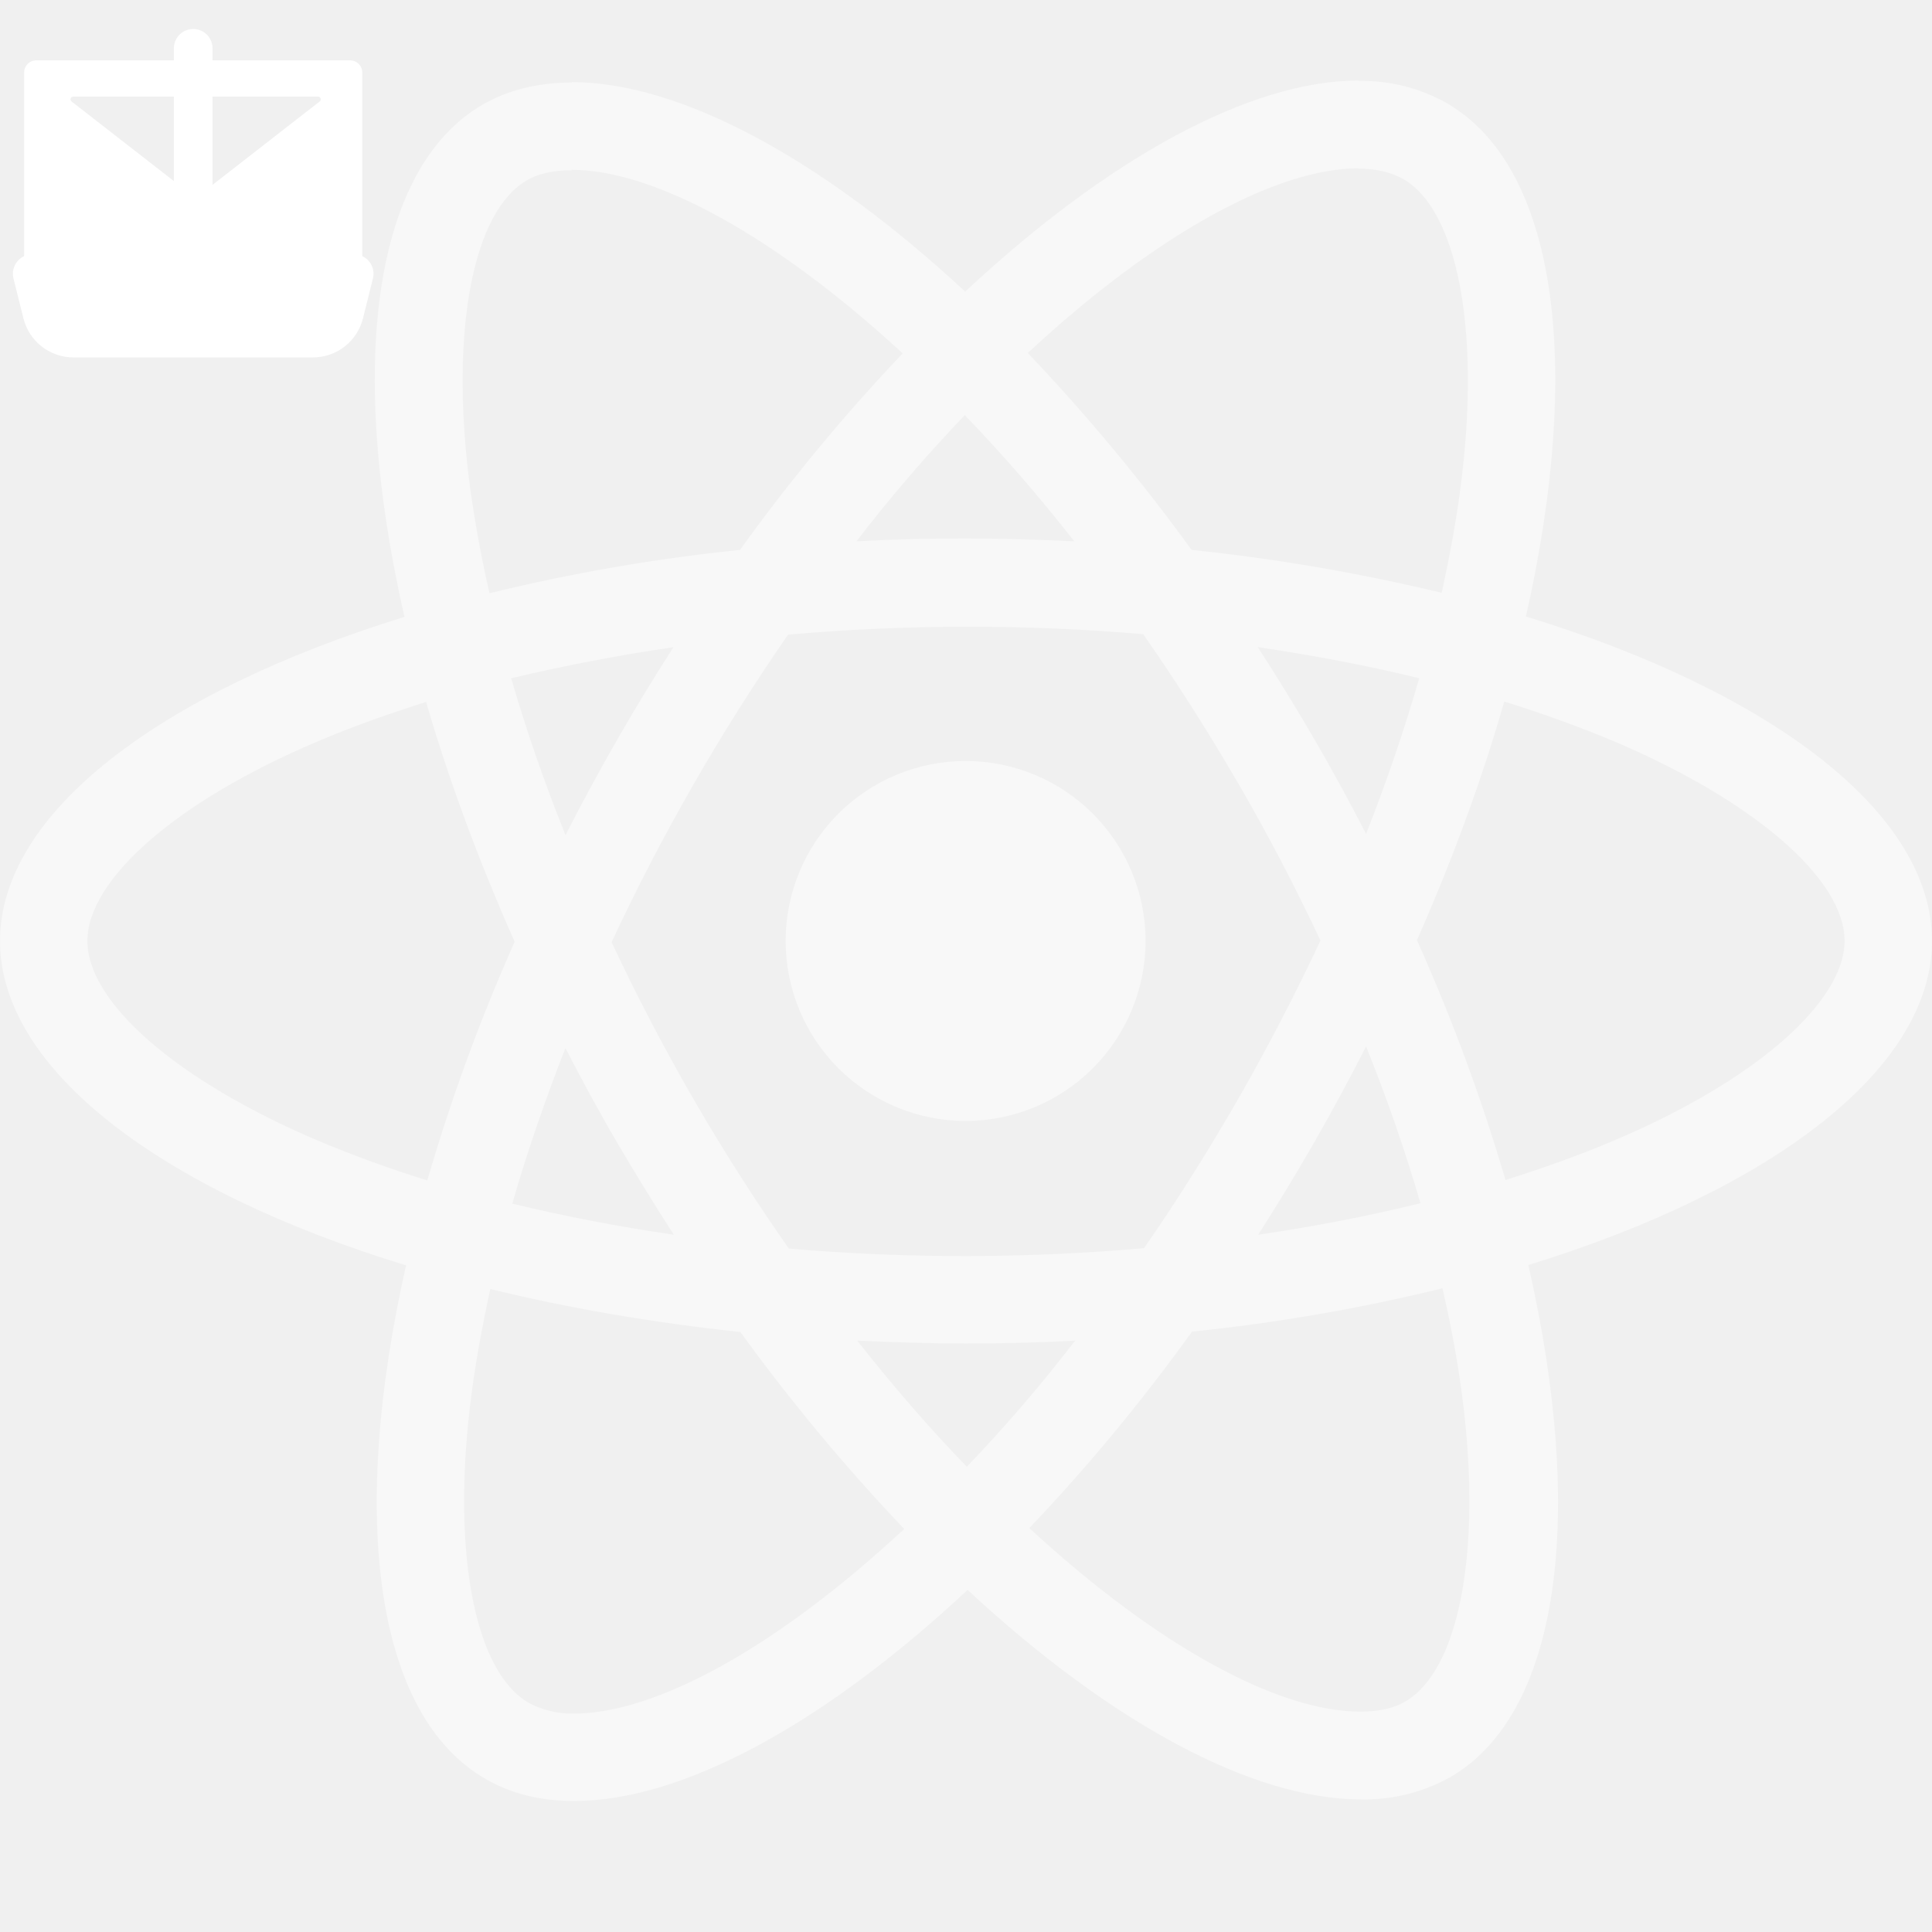
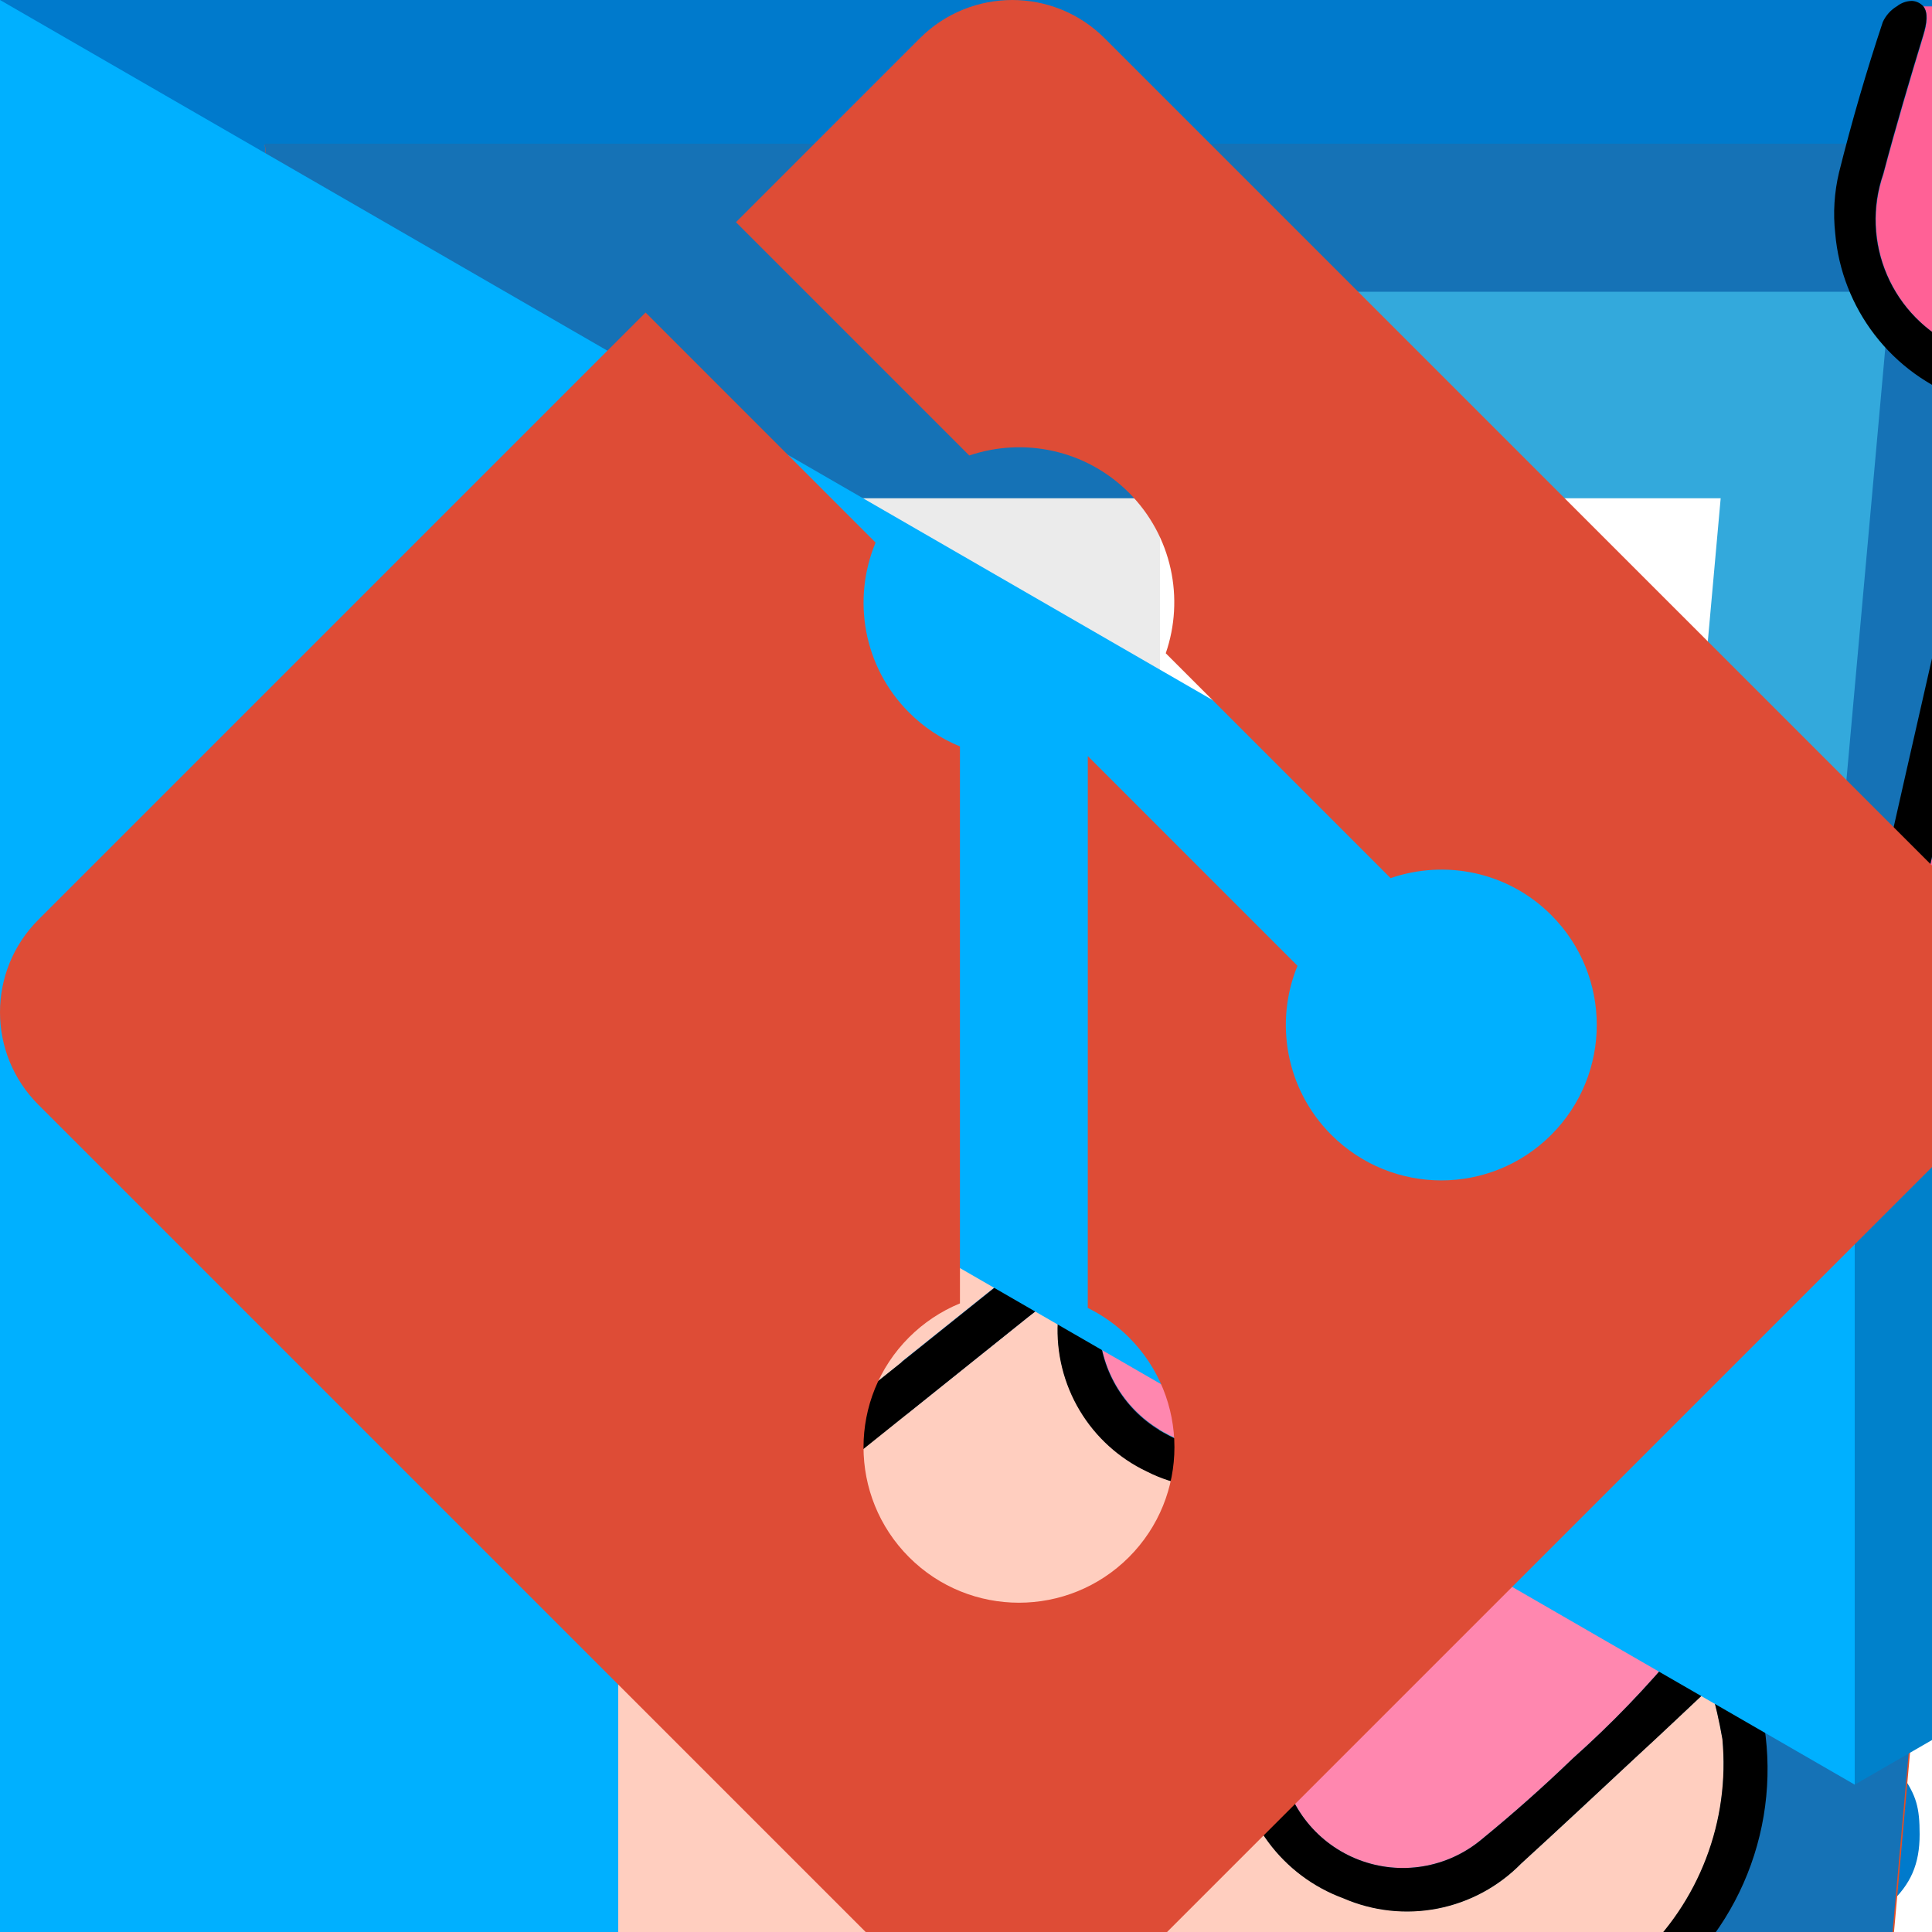
<svg xmlns="http://www.w3.org/2000/svg" width="100" height="100" viewBox="0 0 100 100" fill="none">
  <g id="codeReactSVG">
    <path d="M100 48.704C100 42.079 91.704 35.8 78.983 31.908C81.921 18.946 80.617 8.629 74.867 5.325C73.473 4.545 71.897 4.152 70.3 4.188V8.729C71.237 8.729 71.992 8.917 72.625 9.263C75.396 10.854 76.6 16.904 75.662 24.692C75.438 26.608 75.071 28.625 74.621 30.683C70.361 29.657 66.037 28.915 61.679 28.463C59.083 24.881 56.25 21.476 53.2 18.271C59.846 12.096 66.083 8.713 70.325 8.713V4.167C64.717 4.167 57.379 8.163 49.958 15.092C42.542 8.208 35.2 4.25 29.596 4.25V8.792C33.817 8.792 40.075 12.158 46.721 18.292C43.867 21.292 41.013 24.692 38.3 28.463C33.933 28.91 29.602 29.659 25.337 30.704C24.867 28.667 24.521 26.692 24.275 24.796C23.317 17.004 24.5 10.954 27.254 9.346C27.863 8.979 28.658 8.813 29.596 8.813V4.271C27.887 4.271 26.333 4.638 24.992 5.408C19.262 8.713 17.979 19.004 20.933 31.929C8.254 35.846 0 42.1 0 48.704C0 55.329 8.296 61.608 21.017 65.496C18.079 78.463 19.383 88.779 25.133 92.079C26.458 92.854 28.008 93.221 29.717 93.221C35.325 93.221 42.663 89.225 50.083 82.296C57.5 89.183 64.838 93.138 70.446 93.138C72.055 93.172 73.644 92.778 75.05 91.996C80.779 88.696 82.062 78.404 79.108 65.479C91.746 61.588 100 55.308 100 48.704ZM73.458 35.108C72.667 37.833 71.749 40.519 70.708 43.158C69.005 39.845 67.134 36.62 65.104 33.496C68 33.925 70.792 34.454 73.463 35.108H73.458ZM64.125 56.817C62.538 59.567 60.904 62.179 59.212 64.604C53.097 65.143 46.946 65.15 40.829 64.625C37.321 59.613 34.252 54.307 31.658 48.767C34.248 43.213 37.304 37.889 40.792 32.85C46.906 32.31 53.055 32.302 59.171 32.825C60.862 35.25 62.517 37.842 64.104 40.575C65.654 43.242 67.062 45.95 68.346 48.683C67.048 51.45 65.64 54.163 64.125 56.817ZM70.708 54.167C71.808 56.896 72.75 59.629 73.521 62.279C70.854 62.933 68.037 63.483 65.125 63.908C67.147 60.756 69.01 57.505 70.708 54.167ZM50.042 75.917C48.146 73.958 46.25 71.779 44.375 69.392C46.208 69.475 48.083 69.538 49.979 69.538C51.896 69.538 53.792 69.496 55.646 69.392C53.812 71.779 51.917 73.958 50.042 75.917ZM34.875 63.908C32.066 63.501 29.276 62.965 26.517 62.3C27.271 59.671 28.208 56.958 29.267 54.25C30.104 55.875 30.983 57.508 31.942 59.142C32.9 60.771 33.875 62.363 34.875 63.908ZM49.938 21.492C51.833 23.45 53.729 25.629 55.604 28.017C53.771 27.933 51.896 27.871 50 27.871C48.083 27.871 46.188 27.913 44.333 28.017C46.167 25.629 48.062 23.45 49.938 21.492ZM34.854 33.5C32.833 36.646 30.969 39.89 29.271 43.221C28.201 40.565 27.262 37.857 26.458 35.108C29.125 34.475 31.942 33.925 34.854 33.5ZM16.408 59.017C9.192 55.942 4.525 51.904 4.525 48.704C4.525 45.504 9.192 41.446 16.408 38.392C18.158 37.638 20.075 36.963 22.054 36.333C23.217 40.325 24.746 44.483 26.637 48.746C24.852 52.755 23.341 56.881 22.117 61.096C20.181 60.497 18.276 59.803 16.408 59.017ZM27.375 88.142C24.604 86.558 23.4 80.5 24.337 72.717C24.562 70.8 24.929 68.779 25.379 66.721C29.371 67.7 33.733 68.454 38.321 68.946C40.917 72.528 43.75 75.933 46.8 79.138C40.154 85.313 33.917 88.696 29.675 88.696C28.875 88.705 28.085 88.516 27.375 88.146V88.142ZM75.725 72.613C76.683 80.4 75.5 86.454 72.746 88.063C72.138 88.429 71.342 88.592 70.404 88.592C66.183 88.592 59.925 85.229 53.279 79.092C56.133 76.1 58.987 72.696 61.7 68.925C66.067 68.478 70.398 67.729 74.662 66.683C75.133 68.742 75.496 70.717 75.725 72.613ZM83.571 59.017C81.821 59.771 79.904 60.446 77.925 61.075C76.679 56.839 75.148 52.692 73.342 48.663C75.217 44.425 76.721 40.288 77.862 36.313C79.883 36.942 81.796 37.638 83.592 38.392C90.808 41.467 95.475 45.504 95.475 48.704C95.454 51.904 90.787 55.963 83.571 59.017Z" fill="white" fill-opacity="0.5" />
    <path d="M49.979 58.021C52.45 58.021 54.82 57.039 56.567 55.292C58.314 53.545 59.296 51.175 59.296 48.704C59.296 46.233 58.314 43.864 56.567 42.117C54.82 40.369 52.45 39.388 49.979 39.388C47.508 39.388 45.139 40.369 43.391 42.117C41.644 43.864 40.663 46.233 40.663 48.704C40.663 51.175 41.644 53.545 43.391 55.292C45.139 57.039 47.508 58.021 49.979 58.021Z" fill="white" fill-opacity="0.5" />
  </g>
  <g id="EmailMe">
    <path d="M18.125 3.125H1.875C1.529 3.125 1.25 3.404 1.25 3.75V16.25C1.25 16.596 1.529 16.875 1.875 16.875H18.125C18.471 16.875 18.75 16.596 18.75 16.25V3.75C18.75 3.404 18.471 3.125 18.125 3.125ZM16.547 5.252L10.385 10.047C10.232 10.166 10.02 10.166 9.867 10.047L3.703 5.252C3.68 5.234 3.663 5.209 3.654 5.181C3.646 5.153 3.646 5.123 3.656 5.095C3.665 5.067 3.683 5.043 3.707 5.026C3.731 5.009 3.76 5 3.789 5H16.461C16.49 5 16.519 5.009 16.543 5.026C16.567 5.043 16.585 5.067 16.594 5.095C16.604 5.123 16.604 5.153 16.596 5.181C16.587 5.209 16.57 5.234 16.547 5.252Z" fill="white" />
  </g>
  <g id="downloadCV">
    <path d="M10 12.5L13.333 9.167M10 12.5V2.5V12.5ZM10 12.5L6.667 9.167L10 12.5Z" stroke="white" stroke-width="2" stroke-linecap="round" stroke-linejoin="round" />
    <path d="M1.667 14.167L2.184 16.238C2.274 16.598 2.482 16.918 2.775 17.147C3.068 17.376 3.429 17.5 3.801 17.5H16.199C16.571 17.5 16.932 17.376 17.225 17.147C17.518 16.918 17.726 16.598 17.816 16.238L18.333 14.167" stroke="white" stroke-width="2" stroke-linecap="round" stroke-linejoin="round" />
  </g>
+   <g id="reactSVG">
+     <path d="M32.33,22.516c7.635,0.052 15.965,0.609 21.683,5.708c0.168,0.15 0.33,0.306 0.488,0.467c1.349,1.375 2.054,3.595 0.965,5.422c-2.234,3.751 -7.23,5.387 -12.067,6.394c-7.234,1.506 -14.798,1.518 -22.029,0.192c-4.161,-0.764 -8.416,-2.103 -11.373,-4.904c-1.151,-1.09 -2.135,-2.524 -1.981,-4.12c0.25,-2.582 2.727,-4.239 4.812,-5.361c5.791,-3.116 12.847,-3.813 19.502,-3.798Zm-0.554,1.173c-7.224,0.049 -15.043,0.51 -20.621,5.129c-0.195,0.161 -0.383,0.33 -0.564,0.507c-0.117,0.114 -0.23,0.233 -0.339,0.355c-0.979,1.1 -1.316,2.867 -0.392,4.188c0.93,1.329 2.342,2.288 3.796,3.07c5.438,2.924 11.864,3.443 18.129,3.465c6.343,0.023 12.884,-0.555 18.487,-3.452c2.232,-1.155 4.744,-2.851 4.655,-5.035c-0.082,-2.004 -2.036,-3.242 -3.499,-4.126c-0.396,-0.239 -0.803,-0.46 -1.216,-0.668c-5.562,-2.787 -12.08,-3.447 -18.436,-3.433Z" style="fill:#00d8ff;" />
+     <path d="M42.115,10.703c2.793,0.071 4.24,3.429 4.431,5.909c0.038,0.493 0.052,0.988 0.046,1.483c-0.006,0.536 -0.035,1.072 -0.082,1.606c-0.589,6.612 -3.608,12.909 -7.163,18.724c-3.477,5.688 -7.717,11.36 -13.485,13.996c-1.907,0.872 -4.175,1.41 -5.863,0.437c-2.314,-1.333 -2.567,-4.451 -2.524,-6.816c0.011,-0.581 0.049,-1.162 0.109,-1.741c0.889,-8.56 5.228,-16.669 10.658,-23.655c3.168,-4.076 6.937,-8.119 11.632,-9.583c0.739,-0.231 1.326,-0.371 2.241,-0.36Zm-0.134,1.172c-3.279,0.052 -6.223,2.482 -8.83,5.007c-6.854,6.637 -11.905,15.464 -13.937,24.721c-0.157,0.717 -0.289,1.439 -0.386,2.166c-0.075,0.563 -0.13,1.129 -0.159,1.697c-0.023,0.452 -0.031,0.905 -0.017,1.358c0.01,0.354 0.033,0.708 0.072,1.06c0.029,0.269 0.068,0.537 0.117,0.803c0.037,0.197 0.08,0.393 0.13,0.588c0.041,0.158 0.087,0.315 0.139,0.471c0.409,1.233 1.463,2.411 2.878,2.45c3.301,0.09 6.409,-2.317 9.096,-4.933c4.717,-4.591 8.232,-10.36 10.978,-16.424c2.216,-4.896 4.243,-10.218 3.111,-15.607c-0.043,-0.204 -0.093,-0.406 -0.15,-0.606c-0.047,-0.163 -0.1,-0.324 -0.158,-0.483c-0.44,-1.199 -1.475,-2.271 -2.884,-2.268Z" style="fill:#00d8ff;" />
+     <path d="M22.109,10.747c3.564,0.069 6.765,2.488 9.607,5.197c5.186,4.943 9.011,11.231 11.913,17.849c2.248,5.127 4.316,10.882 2.478,16.292c-0.579,1.705 -2.044,3.265 -3.997,3.305c-3.581,0.072 -6.9,-2.532 -9.78,-5.335c-7.225,-7.034 -12.589,-16.32 -14.427,-26.168c-0.132,-0.704 -0.237,-1.414 -0.309,-2.127c-0.059,-0.582 -0.096,-1.167 -0.106,-1.752c-0.008,-0.472 0.002,-0.944 0.035,-1.414c0.022,-0.314 0.054,-0.626 0.097,-0.937c0.041,-0.292 0.093,-0.583 0.158,-0.871c0.043,-0.191 0.091,-0.38 0.146,-0.568c0.539,-1.843 1.941,-3.485 4.185,-3.471Zm-0.135,1.173c-2.087,0.046 -3.042,2.507 -3.234,4.234c-0.039,0.354 -0.063,0.711 -0.074,1.068c-0.014,0.456 -0.008,0.913 0.015,1.369c0.328,6.599 3.278,12.979 6.838,18.821c3.352,5.5 7.4,10.978 12.968,13.794c1.608,0.813 3.562,1.452 4.951,0.684c1.742,-0.964 1.956,-3.261 2.049,-4.973c0.025,-0.466 0.028,-0.934 0.013,-1.401c-0.018,-0.586 -0.064,-1.171 -0.133,-1.753c-0.642,-5.437 -3.05,-10.582 -5.816,-15.444c-3.442,-6.048 -7.659,-12.076 -13.627,-15.225c-1.236,-0.652 -2.574,-1.185 -3.95,-1.174Z" style="fill:#00d8ff;" />
+   </g>
+   <g id="Redux-Toolkit">
+     <path d="M21.787 21.556C22.894 21.443 23.734 20.505 23.696 19.379C23.657 18.253 22.703 17.352 21.558 17.352H21.481C20.298 17.39 19.382 18.366 19.42 19.529C19.458 20.092 19.687 20.58 20.031 20.918C18.733 23.433 16.747 25.272 13.77 26.811C11.746 27.861 9.647 28.237 7.547 27.974C5.829 27.749 4.493 26.998 3.653 25.76C2.431 23.921 2.317 21.931 3.348 19.942C4.073 18.516 5.218 17.465 5.944 16.939C5.791 16.451 5.562 15.626 5.447 15.025C-0.088 18.966 0.484 24.296 2.164 26.811C3.424 28.687 5.982 29.851 8.807 29.851C9.57 29.851 10.334 29.776 11.098 29.588C15.984 28.65 19.687 25.797 21.787 21.556ZM28.506 16.902C25.605 13.561 21.329 11.722 16.442 11.722H15.831C15.488 11.047 14.762 10.596 13.961 10.596H13.884C12.701 10.634 11.785 11.61 11.823 12.773C11.861 13.899 12.815 14.8 13.961 14.8H14.037C14.877 14.762 15.602 14.237 15.908 13.524H16.595C19.496 13.524 22.245 14.349 24.727 15.963C26.635 17.202 28.01 18.816 28.773 20.768C29.422 22.344 29.384 23.883 28.697 25.197C27.628 27.186 25.834 28.274 23.467 28.274C21.939 28.274 20.489 27.824 19.725 27.486C19.305 27.861 18.542 28.462 18.007 28.837C19.649 29.588 21.329 30.001 22.932 30.001C26.597 30.001 29.308 28.012 30.338 26.022C31.445 23.845 31.369 20.092 28.506 16.902ZM9.112 22.194C9.151 23.32 10.105 24.221 11.25 24.221H11.327C12.51 24.183 13.426 23.207 13.388 22.044C13.35 20.918 12.395 20.017 11.25 20.017H11.174C11.098 20.017 10.983 20.017 10.907 20.054C9.341 17.502 8.692 14.725 8.922 11.722C9.074 9.47 9.838 7.518 11.174 5.904C12.281 4.516 14.419 3.84 15.87 3.803C19.916 3.727 21.634 8.682 21.749 10.671C22.245 10.784 23.085 11.046 23.657 11.234C23.199 5.154 19.382 2.001 15.717 2.001C12.281 2.001 9.112 4.441 7.852 8.044C6.096 12.848 7.242 17.465 9.379 21.105C9.189 21.368 9.074 21.781 9.112 22.194V22.194Z" fill="#764ABC" />
+   </g>
+   <g id="JS">
+     <path d="M2.255 0H117.745V120H2.255V0Z" fill="#F7DF1E" />
+     <path d="M32.62 100.28L41.458 94.723C43.163 97.864 44.714 100.522 48.435 100.522C52.001 100.522 54.249 99.072 54.249 93.434V55.091H65.102V93.594C65.102 105.274 58.513 110.59 48.9 110.59C40.218 110.59 35.178 105.918 32.62 100.28" fill="black" />
+     <path d="M71 99.072L79.837 93.756C82.163 97.704 85.187 100.603 90.535 100.603C95.032 100.603 97.9 98.267 97.9 95.045C97.9 91.178 94.954 89.809 89.993 87.554L87.28 86.345C79.45 82.882 74.255 78.532 74.255 69.349C74.255 60.891 80.457 54.447 90.148 54.447C97.048 54.447 102.009 56.944 105.575 63.469L97.125 69.107C95.264 65.644 93.249 64.275 90.148 64.275C86.97 64.275 84.954 66.369 84.954 69.107C84.954 72.49 86.97 73.86 91.621 75.955L94.334 77.163C103.559 81.271 108.754 85.46 108.754 94.884C108.754 105.034 101.079 110.591 90.768 110.591C80.69 110.591 74.178 105.597 71 99.072" fill="black" />
+   </g>
+   <g id="TS">
+     <path d="M0 60V120H60H120V60V0H60H0V60Z" fill="#007ACC" />
+     <path d="M26.537 60.398L26.499 65.312H34.309H42.118L42.118 87.503V109.693H47.642H53.166V87.503L53.166 65.312H60.975H68.785V60.493C68.785 57.826 68.728 55.598 68.652 55.541C68.595 55.465 59.09 55.426 47.566 55.446L26.595 55.503L26.537 60.398Z" fill="white" />
+     <path d="M96.826 55.364C99.874 56.126 102.198 57.478 104.331 59.687C105.436 60.868 107.074 63.021 107.207 63.535C107.245 63.687 102.026 67.192 98.864 69.154C98.75 69.23 98.293 68.735 97.779 67.973C96.236 65.725 94.617 64.754 92.141 64.583C88.502 64.335 86.16 66.24 86.179 69.421C86.179 70.354 86.312 70.906 86.693 71.668C87.493 73.326 88.979 74.316 93.645 76.335C102.236 80.03 105.912 82.468 108.198 85.935C110.75 89.802 111.322 95.973 109.588 100.564C107.683 105.554 102.96 108.945 96.312 110.068C94.255 110.43 89.379 110.373 87.169 109.973C82.35 109.116 77.779 106.735 74.96 103.611C73.855 102.392 71.703 99.211 71.836 98.983C71.893 98.906 72.388 98.602 72.941 98.278C73.474 97.973 75.493 96.811 77.398 95.707L80.845 93.707L81.569 94.773C82.579 96.316 84.788 98.43 86.122 99.135C89.95 101.154 95.207 100.868 97.798 98.545C98.903 97.535 99.36 96.487 99.36 94.945C99.36 93.554 99.188 92.945 98.464 91.897C97.531 90.564 95.626 89.44 90.217 87.097C84.026 84.43 81.36 82.773 78.922 80.145C77.512 78.621 76.179 76.183 75.626 74.145C75.169 72.449 75.055 68.202 75.417 66.487C76.693 60.507 81.207 56.335 87.722 55.097C89.836 54.697 94.75 54.849 96.826 55.364Z" fill="white" />
+   </g>
+   <g id="HTML5">
+     <path d="M22.133 102.004L13.706 7.5H106.294L97.856 101.989L59.944 112.5L22.133 102.004Z" fill="#E44F26" />
+     <path d="M60 104.468L90.638 95.974L97.845 15.229H60V104.468Z" fill="#F1662A" />
+     <path d="M60 50.276H44.663L43.605 38.407H60V26.816H30.938L31.215 29.929L34.061 61.867H60V50.276ZM60 80.377L59.947 80.392L47.04 76.909L46.215 67.665H34.579L36.203 85.86L59.947 92.453L60 92.438V80.377Z" fill="#EBEBEB" />
+     <path d="M59.959 50.276V61.867H74.231L72.889 76.901L59.959 80.389V92.449L83.722 85.86L83.895 83.903L86.618 53.389L86.903 50.276H59.959ZM59.959 26.816V38.407H87.956L88.189 35.805L88.718 29.929L88.995 26.816H59.959Z" fill="white" />
+   </g>
+   <g id="CSS">
+     <path d="M22.133 101.154L13.71 7.438H106.29L97.856 101.139L59.944 111.562L22.133 101.154Z" fill="#1572B6" />
+     <path d="M60 103.597L90.638 95.174L97.845 15.102H60V103.597Z" fill="#33A9DC" />
+     <path d="M60 49.054H75.338L76.395 37.284H60V25.79H89.062L88.785 28.872L85.939 60.549H60V49.054Z" fill="white" />
+     <path d="M60.071 78.904L60.019 78.919L47.111 75.461L46.286 66.294H34.65L36.274 84.341L60.015 90.879L60.071 90.864V78.904Z" fill="#EBEBEB" />
+     <path d="M74.351 60.062L72.956 75.453L60.03 78.912V90.871L83.79 84.341L83.966 82.4L85.98 60.062H74.351Z" fill="white" />
+     <path d="M60.041 25.79V37.284H32.044L31.811 34.7L31.282 28.872L31.005 25.79H60.041ZM60 49.054V60.549H47.254L47.021 57.964L46.496 52.137L46.219 49.054H60Z" fill="#EBEBEB" />
+   </g>
+   <g id="styled-component">
+     <path d="M68.767 118.279C68.947 117.872 69.401 117.589 69.731 117.246C74.766 111.967 79.844 106.735 84.811 101.391C86.365 99.956 87.566 98.18 88.32 96.204C89.074 94.227 89.36 92.103 89.156 89.997C89 89.095 88.796 88.203 88.543 87.323C87.189 88.608 85.929 89.778 84.661 90.957C82.69 92.791 80.727 94.633 78.739 96.446C77.566 97.641 76.059 98.453 74.415 98.774C72.772 99.094 71.07 98.909 69.534 98.242C67.98 97.671 66.627 96.655 65.644 95.322C64.661 93.989 64.092 92.397 64.006 90.743C63.96 90.53 63.899 90.321 63.822 90.117C62.309 91.402 60.861 92.585 59.425 93.802L29.587 119.085C29.382 119.261 29.159 119.479 28.966 119.65H68.746L68.686 119.612C68.472 119.462 68.583 118.673 68.767 118.279Z" fill="#FFCEBF" />
+     <path d="M27.144 118.279C27.497 117.818 27.924 117.418 28.408 117.096L69.7 82.064C72.517 79.673 75.321 77.269 78.112 74.852C78.457 74.612 78.727 74.279 78.892 73.892C79.559 70.983 79.654 67.972 79.17 65.026C78.742 65.326 78.51 65.455 78.313 65.665C74.932 68.69 71.568 71.741 68.17 74.749C67.044 75.882 65.588 76.629 64.012 76.882C62.435 77.136 60.818 76.883 59.394 76.159C57.941 75.473 56.726 74.371 55.901 72.992C55.077 71.613 54.682 70.02 54.766 68.416V67.028C54.145 67.482 53.691 67.786 53.266 68.129C36.74 81.362 20.216 94.584 3.695 107.797C2.949 108.393 2.058 109.721 1.081 108.431C0.104 107.141 1.591 106.61 2.341 106.01C19.953 91.877 37.574 77.758 55.203 63.651C58.074 61.35 58.263 60.385 56.394 56.73L55.28 57.776C52.225 60.617 49.135 63.419 46.127 66.308C44.893 67.498 43.348 68.315 41.669 68.664C39.991 69.013 38.248 68.881 36.641 68.282C35.035 67.683 33.631 66.641 32.591 65.278C31.551 63.915 30.918 62.286 30.765 60.578C30.195 61.007 29.702 61.32 29.235 61.684L3.095 81.944C2.644 82.386 2.13 82.759 1.569 83.05C1.146 83.178 0.692 83.155 0.284 82.986V119.671H27.092C26.992 119.451 26.945 119.21 26.954 118.969C26.963 118.727 27.028 118.491 27.144 118.279Z" fill="#FFCEBF" />
+     <path d="M99.565 1.821C98.837 4.208 98.13 6.599 97.491 9.012C96.902 10.716 96.97 12.58 97.684 14.237C98.397 15.894 99.704 17.225 101.348 17.968C106.376 20.611 112.043 21.798 117.709 21.396V2.228C117.646 1.808 117.669 1.379 117.777 0.968C117.897 0.736 118.049 0.521 118.227 0.33H99.548C99.835 0.664 99.737 1.251 99.565 1.821Z" fill="#FF6196" />
+     <path d="M62.051 42.998C61.962 45.137 61.214 47.197 59.908 48.894C55.242 54.918 49.883 60.372 43.942 65.144C42.984 66.03 41.769 66.591 40.473 66.745C39.177 66.899 37.865 66.638 36.725 66.001C35.592 65.516 34.636 64.692 33.989 63.643C33.342 62.593 33.036 61.369 33.113 60.138C33.25 58.627 33.878 57.202 34.9 56.08C41.544 49.745 48.742 44.019 56.407 38.969C56.91 38.576 57.523 38.35 58.16 38.324C58.798 38.298 59.427 38.472 59.96 38.824C60.66 39.258 61.226 39.879 61.595 40.615C61.964 41.352 62.122 42.177 62.051 42.998Z" fill="#FF87AF" />
+     <path d="M56.913 68.97C56.813 68.023 56.935 67.065 57.268 66.173C57.601 65.281 58.137 64.478 58.833 63.828C65.337 57.828 72.316 52.364 79.701 47.488C79.924 47.347 80.13 47.205 80.374 47.06C81.019 46.594 81.801 46.356 82.596 46.383C83.391 46.41 84.155 46.701 84.766 47.21C85.359 47.711 85.777 48.386 85.963 49.14C86.15 49.893 86.094 50.685 85.804 51.405C84.869 54.517 83.145 57.334 80.798 59.581C76.033 64.276 71.175 68.876 66.229 73.379C65.484 74.146 64.505 74.642 63.447 74.791C62.389 74.94 61.311 74.733 60.384 74.202C59.409 73.696 58.579 72.95 57.972 72.035C57.365 71.119 57 70.065 56.913 68.97Z" fill="#FF87AF" />
+     <path d="M87.834 71.802C86.635 73.087 85.4 74.313 84.248 75.628C83.901 76.137 83.614 76.683 83.391 77.257C84.025 77.445 84.766 77.942 85.28 77.766C87.899 76.888 90.453 75.834 93.328 74.724C92.702 76.164 92.231 77.492 91.567 78.709C88.831 83.308 85.404 87.459 81.407 91.016C79.887 92.482 78.308 93.883 76.671 95.22C75.805 95.939 74.762 96.416 73.651 96.6C72.54 96.784 71.399 96.67 70.347 96.269C69.294 95.868 68.367 95.195 67.659 94.318C66.953 93.441 66.491 92.392 66.323 91.278C66.254 90.659 66.309 90.032 66.484 89.434C66.659 88.836 66.951 88.278 67.343 87.794C73.174 81.461 79.838 75.95 87.153 71.412C87.242 71.377 87.336 71.358 87.432 71.356L87.834 71.802Z" fill="#FF87AF" />
+     <path d="M97.672 54.733L105.004 22.166L110.147 23.37L107.494 31.43C105.017 38.93 102.51 46.429 100.093 53.936C99.622 55.325 99.005 55.582 97.672 54.733Z" fill="#FF6196" />
+     <path d="M89.386 73.888C90.162 70.927 90.933 68.189 91.584 65.421C92.219 62.736 93.426 60.221 95.124 58.046C96.165 56.679 97.335 57.223 98.531 57.519C99.636 57.789 99.915 58.599 99.962 59.662C100.136 62.6 99.241 65.503 97.442 67.834C95.3 70.489 92.532 72.57 89.386 73.888Z" fill="#FF6196" />
+     <path d="M119.944 3.839C120.008 2.885 119.983 1.927 119.871 0.977C119.783 0.712 119.607 0.484 119.374 0.33C119.184 0.175 118.961 0.065 118.723 0.008C118.585 -0.017 118.393 0.124 118.208 0.325C118.03 0.517 117.878 0.732 117.758 0.964C117.65 1.375 117.627 1.804 117.69 2.224V21.387C112.023 21.79 106.357 20.602 101.329 17.959C99.685 17.216 98.378 15.886 97.665 14.229C96.951 12.572 96.882 10.708 97.472 9.003C98.111 6.59 98.818 4.199 99.546 1.812C99.718 1.243 99.816 0.655 99.546 0.321C99.396 0.158 99.189 0.06 98.968 0.047C98.685 0.05 98.41 0.146 98.188 0.321C97.867 0.513 97.612 0.797 97.455 1.135C96.598 3.707 95.844 6.303 95.188 8.926C94.941 9.959 94.874 11.028 94.991 12.084C95.157 13.995 95.868 15.819 97.039 17.338C98.21 18.857 99.793 20.008 101.599 20.654C102.409 20.993 102.884 21.327 102.657 22.394C102.344 23.748 102.04 25.103 101.732 26.461C99.632 35.666 97.544 44.874 95.467 54.088C95.408 54.498 95.228 54.882 94.948 55.189C93.579 56.277 92.429 57.615 91.559 59.131C90.449 61.133 89.682 63.305 89.287 65.559C89.212 66.278 88.952 66.966 88.533 67.555C88.114 68.144 87.55 68.615 86.896 68.923C85.109 69.827 83.468 70.997 81.484 72.214C81.616 69.828 81.591 67.436 81.407 65.053C81.256 64.321 81.288 63.562 81.5 62.844C81.713 62.127 82.099 61.472 82.624 60.94C85.237 58.351 87.1 55.102 88.015 51.538C88.288 50.712 88.363 49.833 88.233 48.973C88.104 48.113 87.774 47.295 87.27 46.586C86.766 45.876 86.102 45.296 85.332 44.891C84.563 44.485 83.708 44.267 82.838 44.253C81.43 44.237 80.047 44.63 78.857 45.384C74.768 48.177 70.75 51.072 66.807 54.066C64.463 55.832 62.256 57.786 59.985 59.637C59.887 59.532 59.803 59.415 59.732 59.29C59.689 58.974 59.604 58.666 59.48 58.373C57.581 55.442 58.897 53.312 60.958 51.122C63.105 48.871 64.292 45.873 64.266 42.762C64.333 41.177 63.836 39.619 62.865 38.365C62.347 37.729 61.71 37.2 60.988 36.81C59.963 36.249 58.791 36.014 57.629 36.139C56.467 36.263 55.371 36.739 54.487 37.504L53.292 38.361C50.562 40.315 47.798 42.218 45.171 44.309C41.336 47.37 37.584 50.534 33.918 53.796C32.204 55.309 30.953 57.374 29.175 58.78C19.901 66.103 10.53 73.294 1.192 80.532C0.871 80.723 0.576 80.955 0.314 81.222C0.287 81.261 0.264 81.302 0.245 81.346C0.048 81.804 -0.119 82.563 0.112 82.841C0.169 82.902 0.238 82.95 0.314 82.983C0.722 83.152 1.176 83.175 1.599 83.047C2.16 82.756 2.674 82.384 3.125 81.942L29.265 61.681C29.732 61.317 30.224 60.987 30.794 60.575C30.948 62.283 31.581 63.913 32.621 65.276C33.66 66.639 35.065 67.68 36.671 68.279C38.277 68.878 40.02 69.011 41.699 68.661C43.377 68.312 44.923 67.495 46.157 66.305C49.157 63.417 52.255 60.614 55.31 57.773L56.424 56.727C58.293 60.383 58.104 61.347 55.233 63.648C37.589 77.766 19.959 91.888 2.341 106.012C1.591 106.611 0.108 107.156 1.081 108.433C2.054 109.71 2.949 108.394 3.695 107.798C20.224 94.597 36.742 81.379 53.249 68.143C53.677 67.8 54.127 67.496 54.749 67.042V68.43C54.665 70.034 55.06 71.627 55.884 73.006C56.708 74.385 57.924 75.488 59.377 76.174C60.801 76.897 62.417 77.15 63.994 76.897C65.571 76.644 67.027 75.897 68.153 74.764C71.551 71.764 74.915 68.704 78.296 65.679C78.51 65.486 78.759 65.341 79.153 65.041C79.637 67.986 79.542 70.998 78.874 73.907C78.71 74.294 78.439 74.626 78.094 74.867C75.3 77.281 72.497 79.685 69.683 82.079L28.407 117.115C27.924 117.437 27.497 117.836 27.143 118.297C27.03 118.507 26.967 118.741 26.958 118.979C26.949 119.217 26.995 119.455 27.092 119.673C27.286 119.818 27.509 119.917 27.747 119.964C27.984 120.011 28.229 120.004 28.463 119.943C28.648 119.889 28.818 119.794 28.96 119.664C29.175 119.493 29.389 119.274 29.582 119.099L59.42 93.816C60.855 92.599 62.303 91.399 63.816 90.131C63.893 90.334 63.954 90.543 64.001 90.756C64.086 92.41 64.656 94.003 65.638 95.336C66.621 96.669 67.974 97.684 69.528 98.255C71.064 98.922 72.766 99.108 74.41 98.787C76.053 98.467 77.561 97.655 78.733 96.46C80.721 94.647 82.684 92.805 84.655 90.971C85.941 89.792 87.183 88.609 88.538 87.337C88.79 88.216 88.994 89.109 89.15 90.011C89.347 92.109 89.058 94.225 88.304 96.194C87.551 98.163 86.353 99.931 84.805 101.362C79.839 106.71 74.761 111.942 69.725 117.217C69.395 117.56 68.941 117.843 68.761 118.25C68.581 118.657 68.466 119.454 68.68 119.626L68.74 119.664C69.189 119.883 69.695 119.959 70.188 119.883C70.327 119.854 70.45 119.777 70.535 119.664C70.655 119.54 70.771 119.386 70.887 119.27C74.966 115.053 79.067 110.858 83.117 106.611C84.751 104.955 86.288 103.205 87.719 101.371C89.585 99.305 90.822 96.749 91.285 94.004C91.749 91.259 91.418 88.439 90.333 85.875C90.216 85.304 90.33 84.709 90.65 84.221C90.929 83.741 91.237 83.274 91.554 82.811C92.569 81.494 93.414 80.054 94.07 78.526C95.337 74.776 97.282 71.29 99.808 68.242C100.969 66.769 101.768 65.045 102.14 63.207C102.512 61.369 102.447 59.47 101.95 57.662C101.775 56.974 101.775 56.254 101.95 55.566C104.119 48.851 106.351 42.158 108.562 35.46L111.519 26.487L112.432 23.714C114.377 23.714 116.211 23.676 118.037 23.714C119.554 23.757 120.017 23.046 120 21.572C119.91 15.658 119.944 9.749 119.944 3.839ZM43.937 65.144C42.979 66.03 41.765 66.591 40.468 66.745C39.172 66.899 37.86 66.638 36.721 66.001C35.587 65.516 34.631 64.692 33.984 63.643C33.337 62.593 33.031 61.369 33.108 60.138C33.246 58.627 33.873 57.202 34.895 56.08C41.539 49.745 48.737 44.019 56.403 38.969C56.821 38.674 57.297 38.469 57.8 38.37C58.137 38.307 58.483 38.307 58.82 38.37C59.223 38.448 59.609 38.602 59.955 38.824C60.656 39.259 61.222 39.88 61.592 40.617C61.961 41.355 62.118 42.18 62.046 43.002C61.958 45.141 61.209 47.201 59.904 48.898C55.237 54.921 49.878 60.373 43.937 65.144ZM66.22 73.41C65.475 74.176 64.497 74.672 63.438 74.821C62.38 74.97 61.303 74.763 60.375 74.232C59.399 73.725 58.568 72.977 57.961 72.059C57.353 71.142 56.99 70.084 56.904 68.987C56.805 68.04 56.926 67.083 57.259 66.191C57.593 65.298 58.128 64.495 58.824 63.845C65.329 57.845 72.308 52.381 79.693 47.506C79.916 47.364 80.121 47.223 80.366 47.077C81.011 46.611 81.792 46.373 82.588 46.401C83.383 46.428 84.146 46.718 84.758 47.227C85.35 47.728 85.769 48.404 85.955 49.157C86.141 49.91 86.085 50.703 85.795 51.422C84.861 54.534 83.136 57.351 80.79 59.599C76.063 64.321 71.148 68.867 66.229 73.392L66.22 73.41ZM91.55 78.728C88.817 83.319 85.397 87.464 81.407 91.018C79.887 92.483 78.309 93.884 76.672 95.221C75.805 95.941 74.763 96.417 73.651 96.601C72.54 96.786 71.4 96.671 70.347 96.27C69.294 95.869 68.367 95.196 67.66 94.319C66.953 93.442 66.492 92.393 66.323 91.279C66.254 90.66 66.309 90.033 66.484 89.435C66.659 88.837 66.951 88.28 67.343 87.795C73.174 81.463 79.839 75.951 87.153 71.413C87.242 71.378 87.337 71.359 87.432 71.357L87.861 71.786C86.661 73.071 85.427 74.297 84.274 75.612C83.927 76.121 83.64 76.667 83.417 77.241C84.051 77.429 84.792 77.926 85.306 77.751C87.376 77.056 89.412 76.251 91.593 75.394L93.354 74.708C92.694 76.165 92.223 77.493 91.559 78.71L91.55 78.728ZM97.434 67.865C95.835 69.9 93.832 71.581 91.55 72.801C90.844 73.195 90.12 73.564 89.377 73.907C90.14 70.989 90.903 68.285 91.55 65.551L91.576 65.439C92.211 62.755 93.418 60.239 95.115 58.064C96.157 56.697 97.326 57.242 98.522 57.537C99.628 57.807 99.906 58.617 99.953 59.68C100.129 62.616 99.237 65.517 97.442 67.847L97.434 67.865ZM107.461 31.44C104.984 38.94 102.477 46.439 100.06 53.946C99.606 55.356 98.989 55.613 97.656 54.765L104.011 26.512L104.988 22.176L110.131 23.38L109.098 26.512L107.461 31.44Z" fill="black" />
+   </g>
+   <g id="materialUI">
+     <polygon fill="#00B0FF" points="0 110.848 0 0 96 55.424 96 92.373 32 55.424 32 129.323">
+ 
+         </polygon>
+     <polygon fill="#0081CB" points="96 55.424 192 0 192 110.848 128 147.797 96 129.323 160 92.373 160 55.424 96 92.373">
+ 
+         </polygon>
+     <polygon fill="#00B0FF" points="96 129.323 96 166.272 160 203.221 160 166.272">
+ 
+         </polygon>
+     <path d="M160,203.221 L256,147.797 L256,73.899 L224,92.373 L224,129.323 L160,166.272 L160,203.221 Z M224,55.424 L224,18.475 L256,5.68434189e-14 L256,36.949 L224,55.424 Z" fill="#0081CB">
+ 
+         </path>
+   </g>
+   <g id="git">
+     <path d="M103.02 47.822L57.176 1.98C54.537 -0.66 50.255 -0.66 47.613 1.98L38.094 11.5L50.17 23.576C52.976 22.628 56.194 23.264 58.431 25.501C60.679 27.753 61.311 30.998 60.339 33.813L71.978 45.452C74.793 44.482 78.042 45.109 80.291 47.362C83.434 50.504 83.434 55.596 80.291 58.74C77.147 61.884 72.055 61.884 68.909 58.74C66.545 56.373 65.961 52.901 67.158 49.989L56.305 39.135L56.303 67.697C57.09 68.086 57.809 68.6 58.431 69.219C61.574 72.361 61.574 77.453 58.431 80.6C55.287 83.742 50.193 83.742 47.053 80.6C43.91 77.453 43.91 72.361 47.053 69.219C47.807 68.466 48.702 67.869 49.687 67.463V38.635C48.7 38.232 47.805 37.635 47.053 36.879C44.672 34.501 44.1 31.007 45.32 28.083L33.415 16.177L1.981 47.61C-0.66 50.252 -0.66 54.535 1.981 57.175L47.826 103.018C50.465 105.658 54.746 105.658 57.389 103.018L103.019 57.388C105.66 54.747 105.66 50.462 103.019 47.822" fill="#DE4C36" />
+   </g>
</svg>
